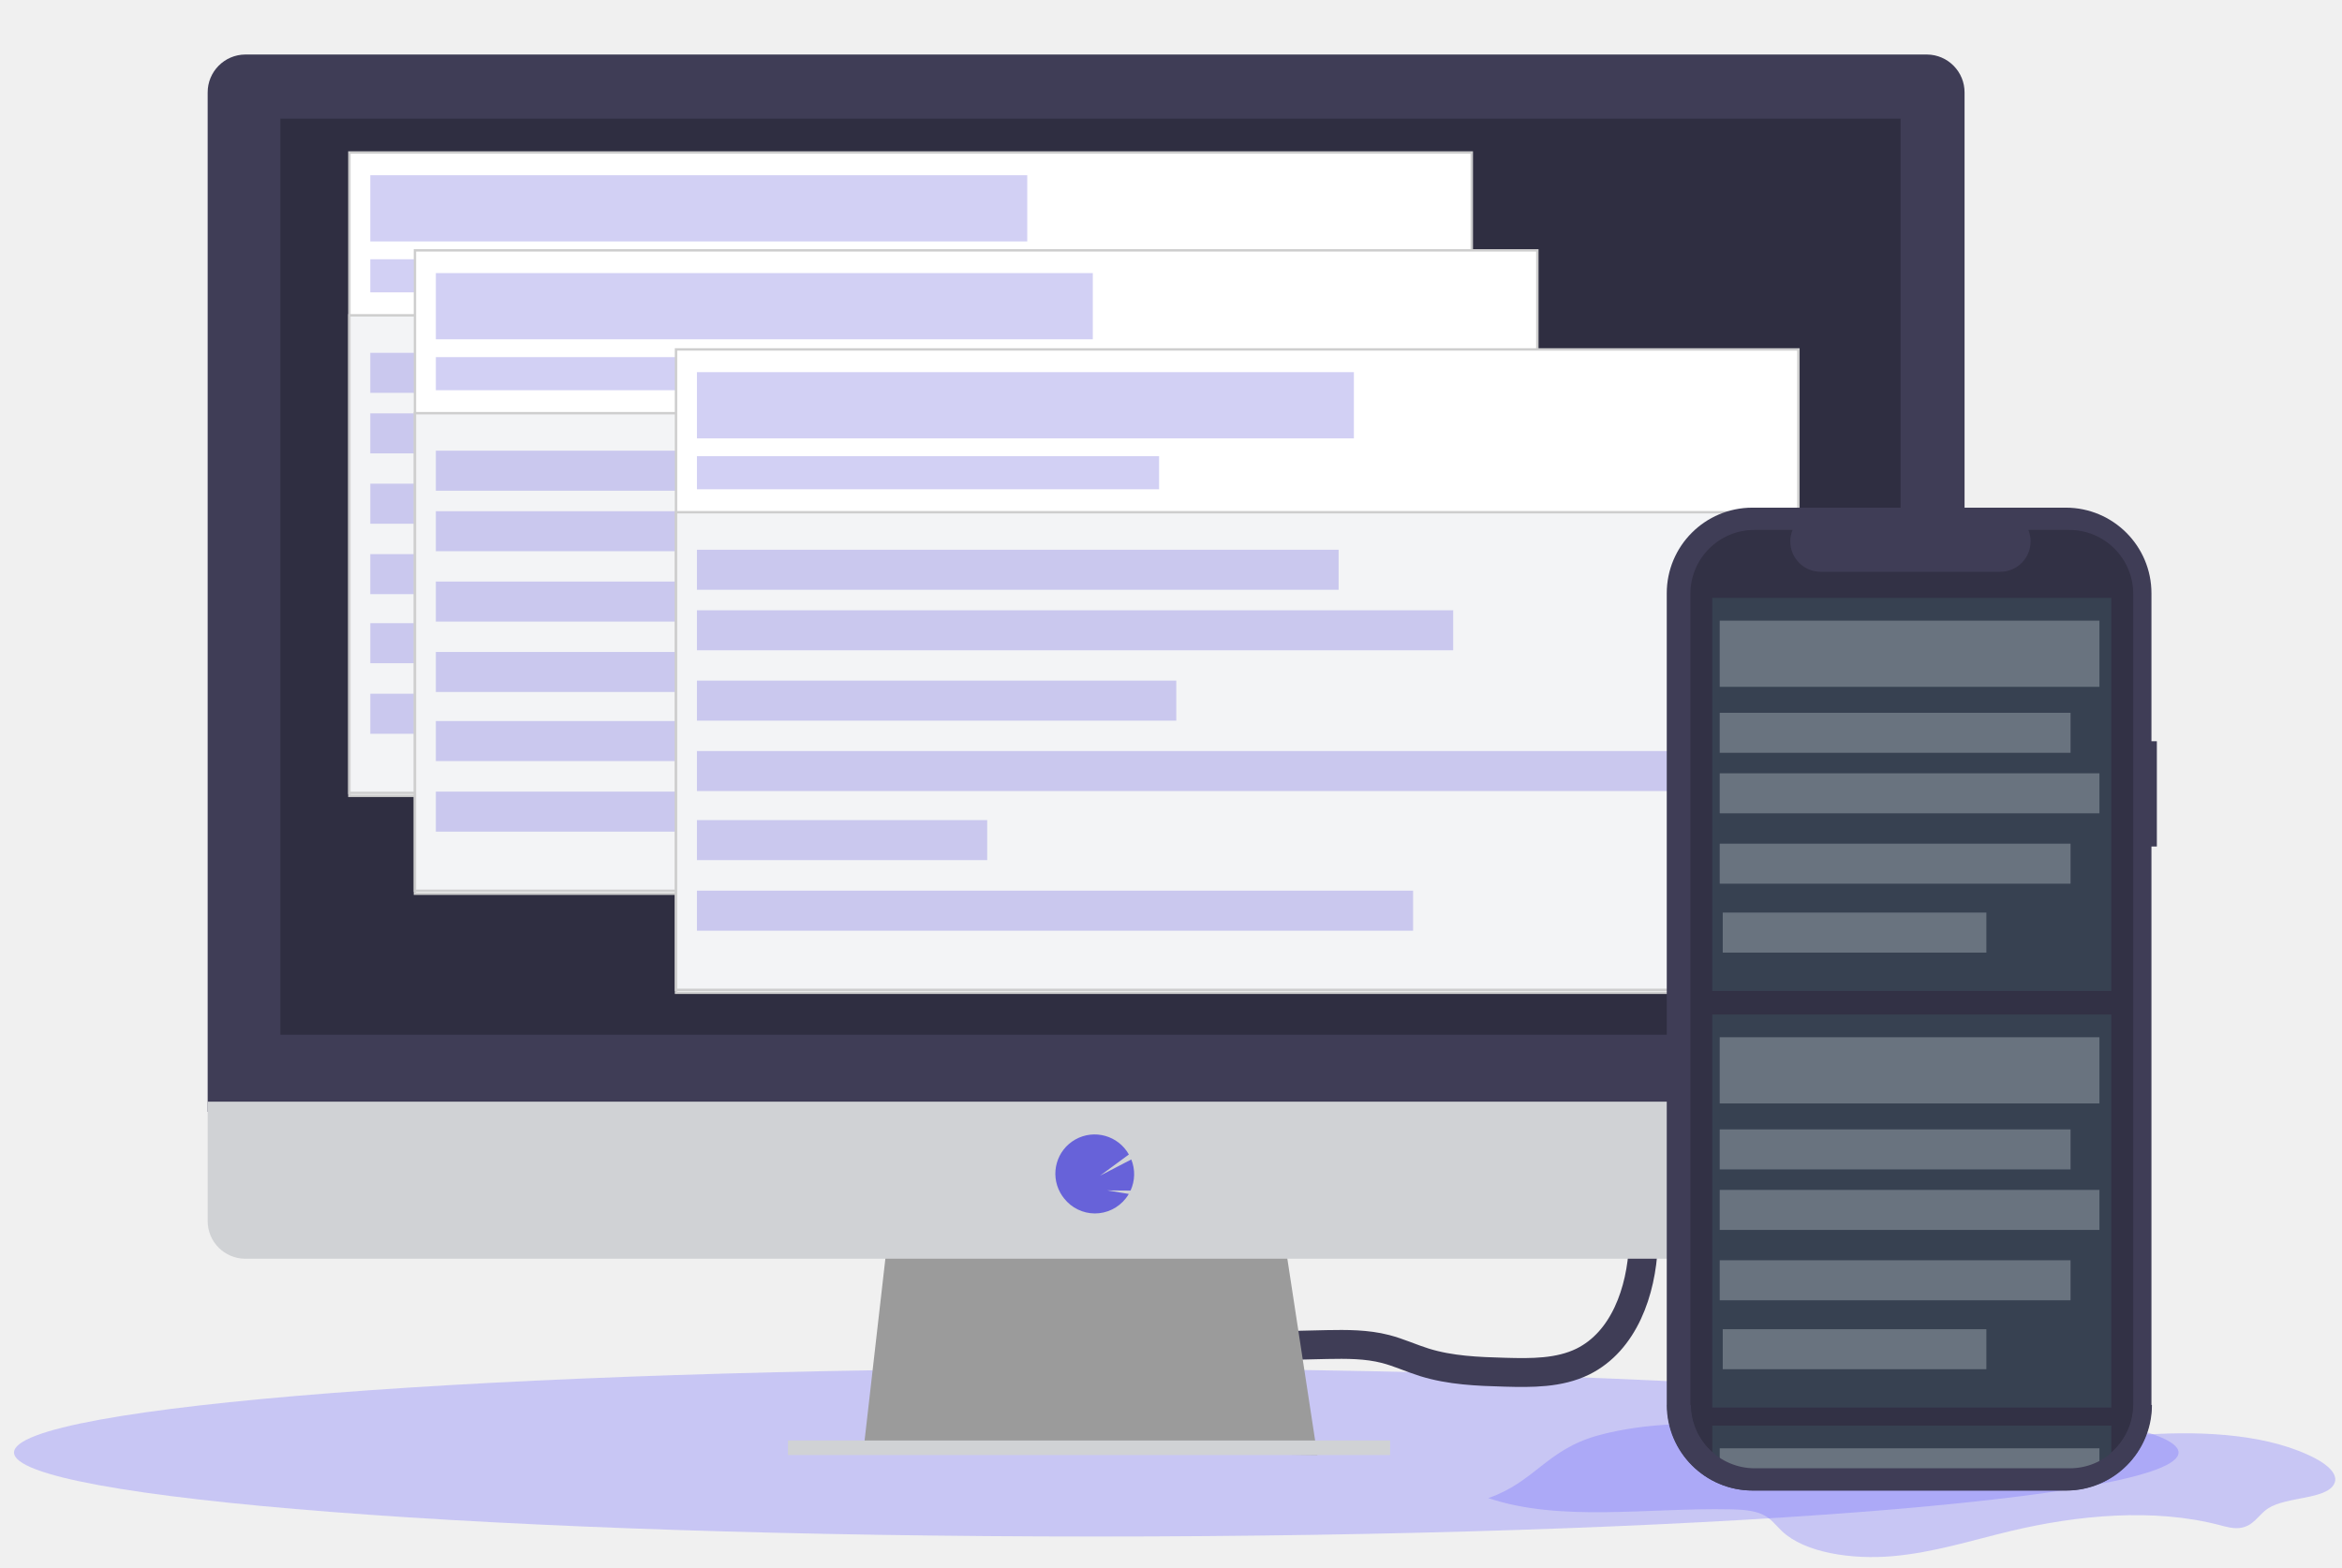
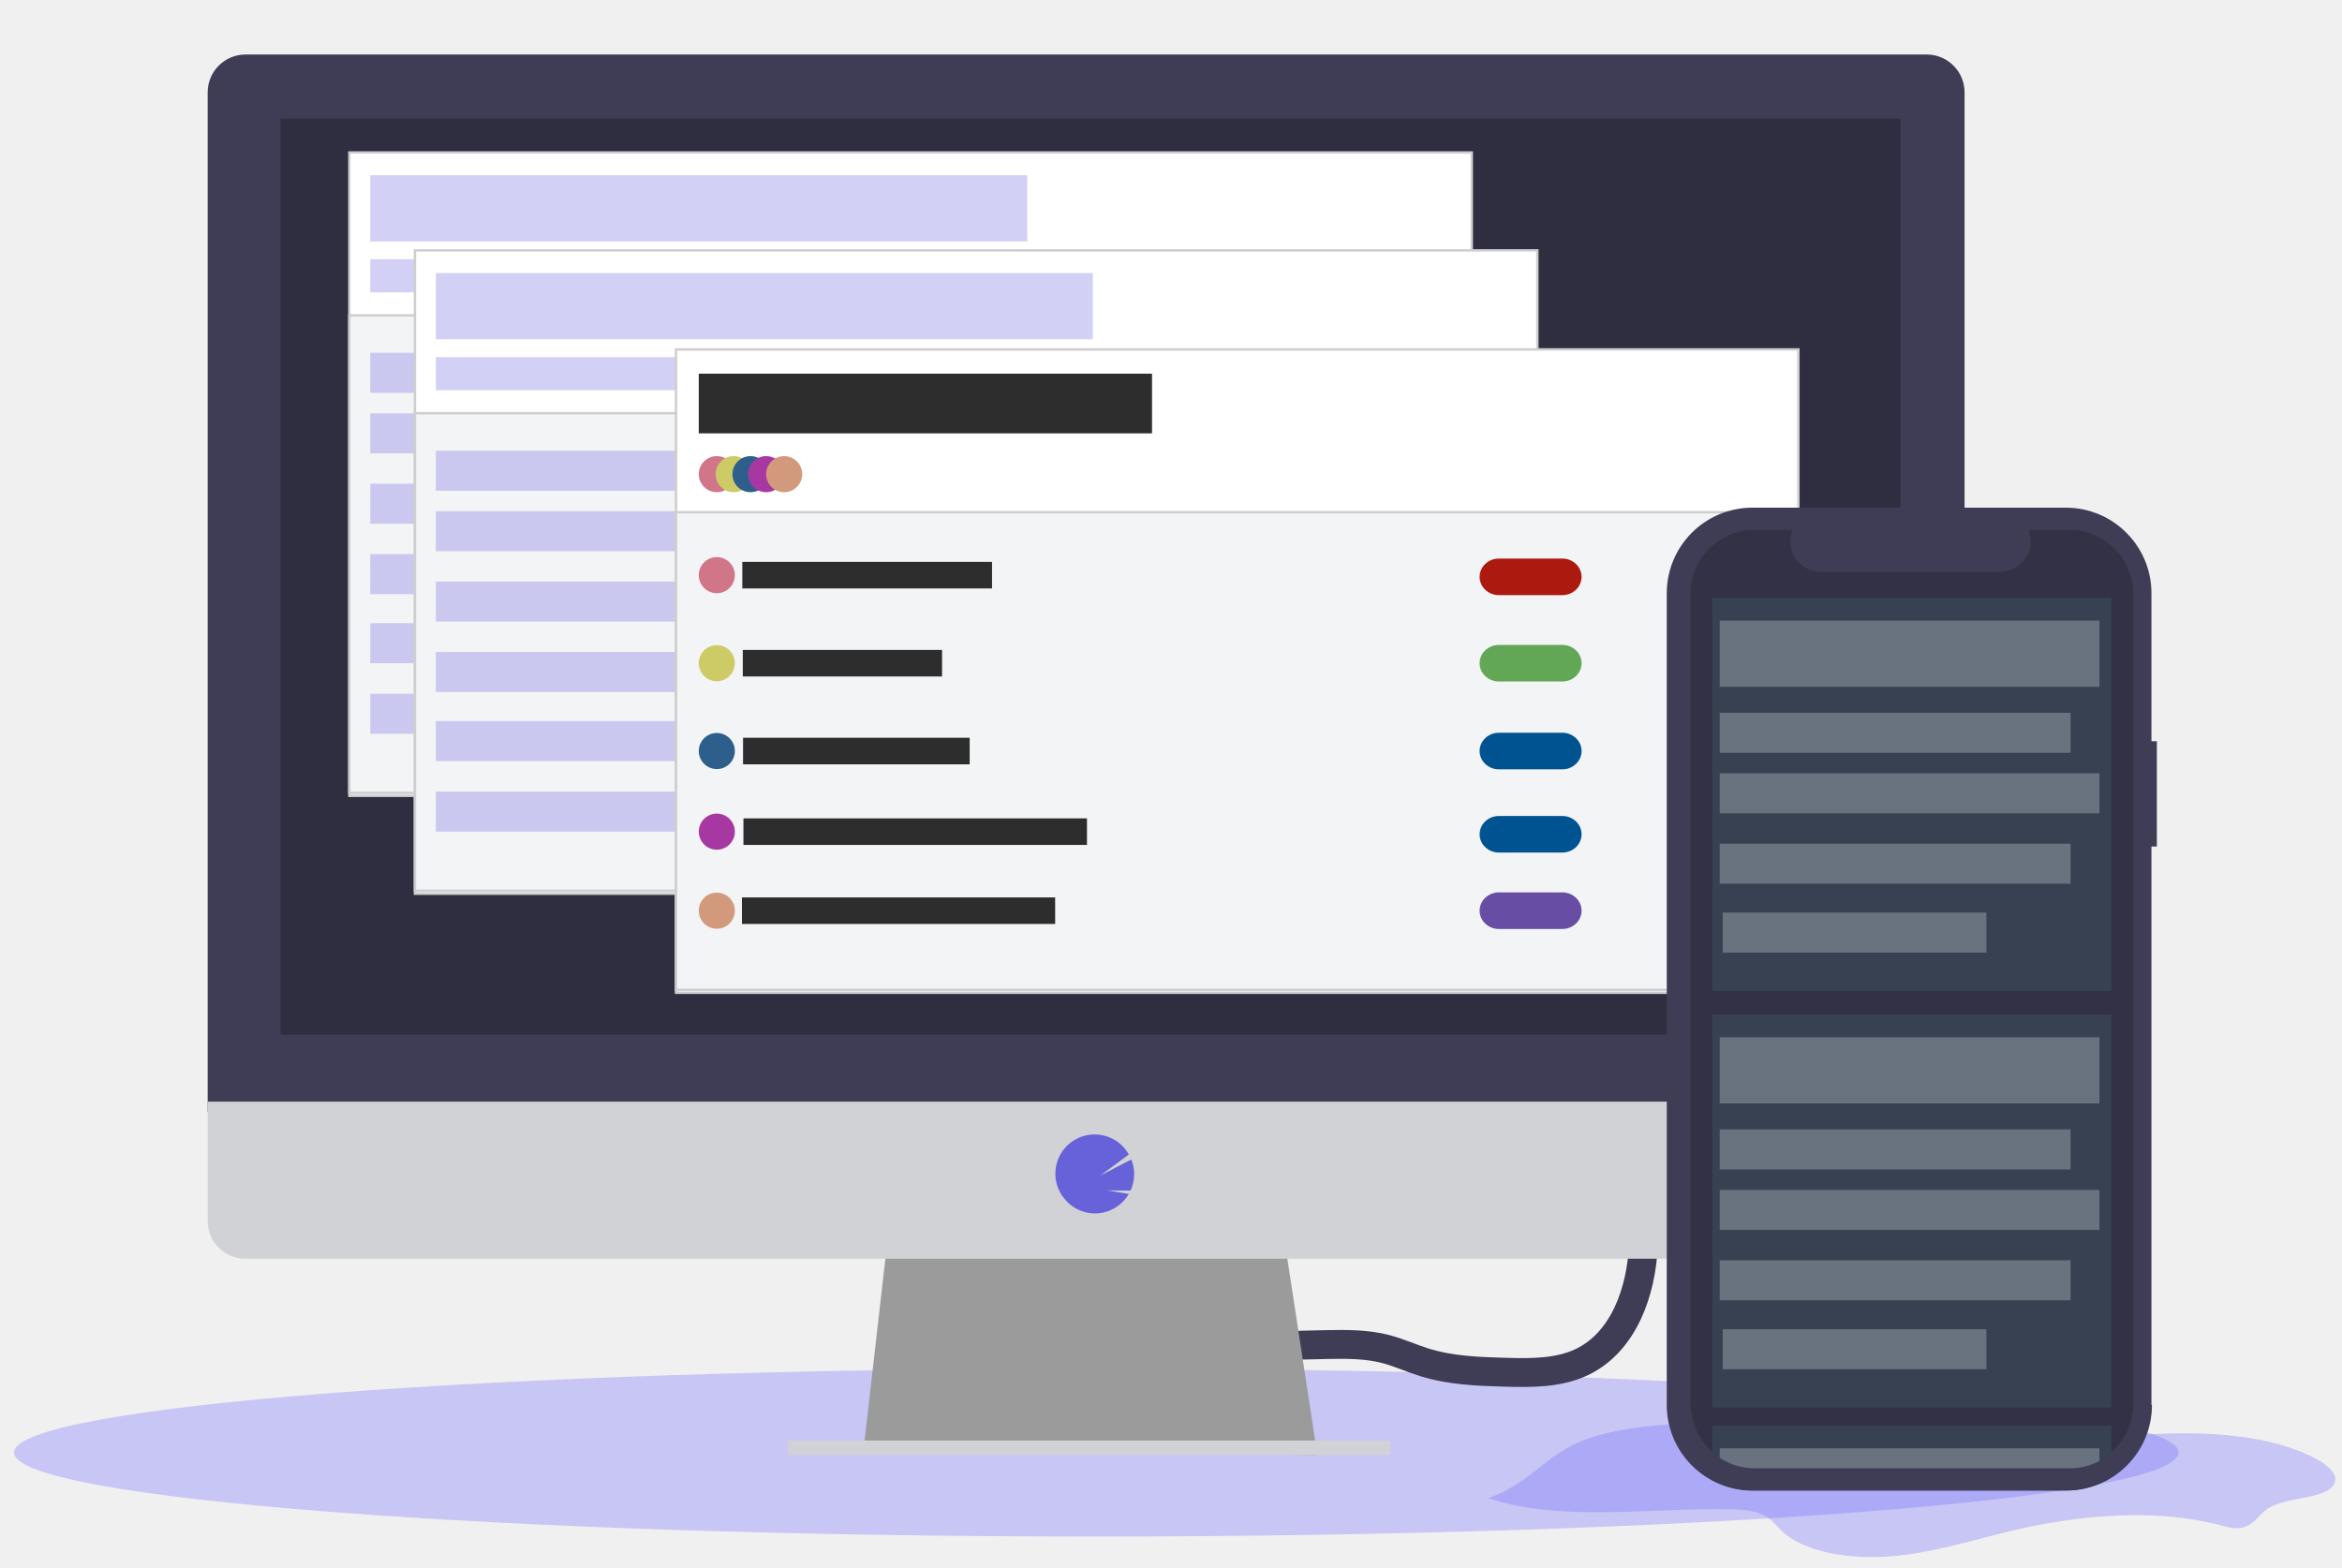
- <svg xmlns="http://www.w3.org/2000/svg" version="1.1" id="eb846191-07fb-429d-a36d-4b9eed5e0368" x="0px" y="0px" width="973.565px" height="651.813px" viewBox="0 0 973.565 651.813" enable-background="new 0 0 973.565 651.813" xml:space="preserve">
+ <svg xmlns="http://www.w3.org/2000/svg" version="1.1" id="eb846191-07fb-429d-a36d-4b9eed5e0368" x="0px" y="0px" width="973.564px" height="651.813px" viewBox="0 0 973.564 651.813" enable-background="new 0 0 973.564 651.813" xml:space="preserve">
  <g display="none">
-     <path display="inline" opacity="0.1" fill="#6C63FF" enable-background="new    " d="M12.832,341.004   c16.266,59.427,50.705,110.797,105.128,135.697c113.102,51.746,368.177,25.059,558.549-5.606   c96.195-15.443,183.511-58.106,247.891-121.121L12.832,341.004z" />
-     <path display="inline" opacity="0.1" fill="#6C63FF" enable-background="new    " d="M1011.123,61.3H906.67   c-4.988,0-9.027-3.455-9.027-7.717c0-4.262,4.039-7.717,9.027-7.717h18.056c-4.985,0-9.027-3.455-9.027-7.716   c0-4.263,4.042-7.717,9.027-7.717h-12.893c-4.988,0-9.026-3.454-9.026-7.716S906.844,15,911.833,15h54.517   c-12.096-4.805-26.236-8.225-42.521-10.02c-148.655-16.322-201.73-5.525-220.453,5.606c-23.098,13.695-48.866,23.771-76.406,28.625   C535.25,55.38,363.721,74.843,208.255,32.98c-77.27-20.824-134.703,14.352-169.119,73.106h990.12   c-1.294-17.075-5.163-32.838-12.266-46.645C1015.356,60.642,1013.276,61.301,1011.123,61.3z" />
-     <path display="inline" opacity="0.1" fill="#6C63FF" enable-background="new    " d="M3.968,216.986   c-4.013,34.56-2.651,69.423,4.048,103.677l917.076,28.662c25.528-25.097,46.964-53.037,63.721-83.051L3.968,216.986z    M366.682,290.951h-18.059c4.988,0,9.031,3.452,9.031,7.716c0,4.26-4.043,7.716-9.031,7.716H244.172   c-4.986,0-9.029-3.456-9.029-7.716c0-4.264,4.043-7.716,9.029-7.716h18.056c-4.985,0-9.028-3.457-9.028-7.717   c0-4.262,4.043-7.719,9.028-7.719l0,0h-12.893c-4.987,0-9.028-3.454-9.028-7.716c0-4.261,4.041-7.716,9.028-7.716l0,0h104.454   c4.986,0,9.029,3.455,9.029,7.716c0,4.263-4.042,7.716-9.029,7.716h12.894c4.985,0,9.028,3.457,9.028,7.719   C375.711,287.494,371.668,290.951,366.682,290.951z" />
-     <path display="inline" opacity="0.1" fill="#6C63FF" enable-background="new    " d="M1029.301,106.615L28.068,127.437   c-12.171,26.751-20.202,57-23.95,88.364H1011.76c6.577-18.419,11.444-37.253,14.552-56.327   C1029.31,141.037,1030.511,123.217,1029.301,106.615z M207.384,174.819h-18.058c4.985,0,9.028,3.455,9.028,7.717   c0,4.262-4.043,7.716-9.028,7.716H84.872c-4.986,0-9.029-3.454-9.029-7.716c0-4.262,4.043-7.717,9.029-7.717h18.058   c-4.986,0-9.03-3.455-9.03-7.717s4.044-7.717,9.03-7.717H90.035c-4.986,0-9.029-3.455-9.029-7.717c0-4.261,4.043-7.716,9.029-7.716   h104.454c4.986,0,9.028,3.455,9.028,7.716c0,4.263-4.042,7.717-9.028,7.717h12.895c4.986,0,9.028,3.455,9.028,7.717   S212.369,174.819,207.384,174.819z" />
+     <path display="inline" opacity="0.1" fill="#6C63FF" enable-background="new    " d="M12.832,341.004   C29.1,400.431,63.537,451.801,117.96,476.702c113.104,51.746,368.181,25.059,558.553-5.607   c96.19-15.439,183.511-58.104,247.891-121.119L12.832,341.004z" />
+     <path display="inline" opacity="0.1" fill="#6C63FF" enable-background="new    " d="M1011.122,61.3H906.674   c-4.988,0-9.027-3.455-9.027-7.717c0-4.262,4.039-7.717,9.027-7.717h18.056c-4.985,0-9.027-3.455-9.027-7.716   c0-4.263,4.042-7.717,9.027-7.717h-12.896c-4.984,0-9.022-3.454-9.022-7.716c0-4.262,4.037-7.717,9.022-7.717h54.521   c-12.096-4.805-26.236-8.225-42.521-10.02C775.177-11.342,722.1-0.545,703.376,10.586c-23.098,13.695-48.861,23.771-76.401,28.625   c-91.724,16.169-263.25,35.632-418.72-6.231c-77.27-20.824-134.699,14.352-169.115,73.106h990.12   c-1.294-17.075-5.163-32.838-12.271-46.645C1015.356,60.642,1013.276,61.301,1011.122,61.3z" />
+     <path display="inline" opacity="0.1" fill="#6C63FF" enable-background="new    " d="M3.968,216.986   c-4.013,34.56-2.647,69.423,4.052,103.677l917.076,28.662c25.523-25.097,46.964-53.037,63.721-83.051L3.968,216.986z    M366.682,290.951H348.62c4.988,0,9.031,3.452,9.031,7.716c0,4.26-4.043,7.716-9.031,7.716H244.17   c-4.982,0-9.025-3.456-9.025-7.716c0-4.264,4.043-7.716,9.025-7.716h18.06c-4.984,0-9.027-3.457-9.027-7.717   c0-4.262,4.043-7.719,9.027-7.719l0,0h-12.896c-4.983,0-9.024-3.454-9.024-7.716c0-4.261,4.041-7.716,9.024-7.716l0,0h104.453   c4.986,0,9.029,3.455,9.029,7.716c0,4.263-4.042,7.716-9.029,7.716h12.896c4.984,0,9.028,3.457,9.028,7.719   C375.715,287.494,371.672,290.951,366.682,290.951z" />
+     <path display="inline" opacity="0.1" fill="#6C63FF" enable-background="new    " d="M1029.302,106.615L28.068,127.437   c-12.171,26.751-20.201,57-23.949,88.364H1011.76c6.577-18.419,11.439-37.253,14.552-56.327   C1029.31,141.037,1030.511,123.217,1029.302,106.615z M207.384,174.819h-18.058c4.984,0,9.027,3.455,9.027,7.717   c0,4.262-4.043,7.716-9.027,7.716H84.872c-4.982,0-9.029-3.454-9.029-7.716c0-4.262,4.047-7.717,9.029-7.717h18.062   c-4.986,0-9.03-3.455-9.03-7.717s4.044-7.717,9.03-7.717H90.035c-4.986,0-9.029-3.455-9.029-7.717c0-4.261,4.043-7.716,9.029-7.716   h104.453c4.986,0,9.028,3.455,9.028,7.716c0,4.263-4.042,7.717-9.028,7.717h12.896c4.986,0,9.028,3.455,9.028,7.717   S212.369,174.819,207.384,174.819z" />
  </g>
  <g>
    <g>
-       <path id="stand_stand" opacity="0.3" fill="#6C63FF" enable-background="new    " d="M455.728,568.948    c248.473,0,449.898,15.643,449.898,34.932c0,19.296-201.426,34.936-449.898,34.936c-248.472,0-449.898-15.64-449.898-34.936    C5.83,584.59,207.256,568.948,455.728,568.948z" />
-       <path id="svg_29" fill="none" stroke="#3F3D56" stroke-width="12" stroke-miterlimit="10" d="M508.922,575.596l0.298-14.989    c14.113-0.803,28.229-1.341,42.343-1.607c8.193-0.15,16.492-0.204,24.421,1.852c5.494,1.428,10.692,3.842,16.112,5.534    c10.798,3.367,22.23,3.811,33.566,4.118c11,0.308,22.486,0.415,32.361-4.443c17.097-8.47,24.285-29.27,25.121-48.315    c0.836-19.043-2.953-38.235-0.318-57.163" />
-       <polygon id="arm_stand" fill="#9B9B9B" points="547.624,604.929 358.995,602.518 359.545,597.679 368.67,517.872 534.317,517.872    546.513,597.679 547.445,603.724   " />
-       <rect id="svg_32" x="327.556" y="598.887" fill="#D0D2D5" width="250.301" height="6.042" />
-       <path id="svg_33" fill="#3F3D56" d="M816.664,38.545c0.076-8.694-6.91-15.802-15.604-15.879c-0.021,0-0.042,0-0.064,0H101.991    c-8.699,0.047-15.713,7.137-15.667,15.835c0,0.015,0,0.029,0,0.044v423.709h730.339V38.545z" />
-       <path id="svg_34" fill="#D0D2D5" d="M86.325,458.019v49.64c0,8.651,7.014,15.664,15.667,15.664h699.004    c8.653,0,15.668-7.013,15.668-15.664v-49.64H86.325L86.325,458.019z" />
-       <rect id="svg_35" x="116.559" y="49.321" fill="#2F2E41" width="673.502" height="380.89" />
-       <path id="svg_36" fill="#6762D9" d="M455.126,504.494c5.009,0,9.743-2.301,12.841-6.238l0,0c0.465-0.594,0.89-1.219,1.27-1.87    l-8.956-1.475l9.687,0.075c1.878-4.084,1.989-8.768,0.308-12.937l-12.988,6.743l11.982-8.807    c-4.409-7.863-14.358-10.665-22.222-6.254c-7.863,4.406-10.664,14.357-6.255,22.219c0.452,0.81,0.973,1.575,1.556,2.296l0,0    C445.427,502.175,450.135,504.476,455.126,504.494L455.126,504.494z" />
+       <path id="stand_stand" opacity="0.3" fill="#6C63FF" enable-background="new    " d="M455.728,568.948    c248.473,0,449.897,15.643,449.897,34.932c0,19.297-201.43,34.939-449.897,34.939c-248.475,0-449.898-15.643-449.898-34.939    C5.83,584.59,207.256,568.948,455.728,568.948z" />
+       <path id="svg_29" fill="none" stroke="#3F3D56" stroke-width="12" stroke-miterlimit="10" d="M508.926,575.596l0.298-14.988    c14.109-0.805,28.229-1.342,42.343-1.607c8.193-0.15,16.492-0.205,24.421,1.852c5.494,1.436,10.692,3.85,16.112,5.533    c10.798,3.367,22.229,3.814,33.563,4.119c11,0.314,22.486,0.414,32.361-4.438c17.097-8.477,24.285-29.271,25.121-48.314    s-2.953-38.236-0.318-57.164" />
+       <polygon id="arm_stand" fill="#9B9B9B" points="547.623,604.928 358.994,602.518 359.549,597.678 368.674,517.872    534.317,517.872 546.513,597.678 547.445,603.723   " />
+       <rect id="svg_32" x="327.556" y="598.887" fill="#D0D2D5" width="250.301" height="6.041" />
+       <path id="svg_33" fill="#3F3D56" d="M816.663,38.545c0.076-8.694-6.905-15.802-15.604-15.879c-0.021,0-0.042,0-0.064,0H101.991    c-8.699,0.047-15.714,7.137-15.667,15.835c0,0.015,0,0.029,0,0.044v423.709h730.338L816.663,38.545L816.663,38.545z" />
+       <path id="svg_34" fill="#D0D2D5" d="M86.325,458.018v49.641c0,8.65,7.014,15.664,15.667,15.664h699.003    c8.653,0,15.669-7.014,15.669-15.664v-49.641H86.325L86.325,458.018z" />
+       <rect id="svg_35" x="116.559" y="49.321" fill="#2F2E41" width="673.502" height="380.891" />
+       <path id="svg_36" fill="#6762D9" d="M455.13,504.495c5.009,0,9.738-2.301,12.841-6.238l0,0c0.465-0.594,0.89-1.219,1.27-1.871    l-8.956-1.475l9.688,0.076c1.878-4.084,1.985-8.77,0.308-12.938l-12.988,6.742l11.982-8.807    c-4.409-7.863-14.358-10.664-22.222-6.262c-7.864,4.406-10.664,14.357-6.255,22.227c0.447,0.811,0.973,1.576,1.556,2.297l0,0    C445.427,502.174,450.135,504.475,455.13,504.495L455.13,504.495z" />
    </g>
    <g>
      <g>
        <rect x="145.235" y="63.401" fill="#FFFFFF" stroke="#CECECE" stroke-miterlimit="10" width="466.583" height="267.467" />
        <rect x="145.235" y="131.091" fill="#F3F4F6" stroke="#CECECE" stroke-miterlimit="10" width="466.583" height="198.568" />
      </g>
      <g>
        <rect x="153.927" y="72.853" fill="#6862D9" fill-opacity="0.3" width="273.1" height="27.522" />
        <rect x="153.927" y="146.69" fill="#6862D9" fill-opacity="0.3" width="266.75" height="16.638" />
        <rect x="153.927" y="171.85" fill="#6862D9" fill-opacity="0.3" width="314.384" height="16.637" />
        <rect x="153.929" y="201.1" fill="#6862D9" fill-opacity="0.3" width="199.266" height="16.639" />
-         <rect x="153.927" y="230.375" fill="#6862D9" fill-opacity="0.3" width="440.61" height="16.639" />
+         <rect x="153.927" y="230.375" fill="#6862D9" fill-opacity="0.3" width="440.605" height="16.639" />
        <rect x="153.929" y="259.087" fill="#6862D9" fill-opacity="0.3" width="120.671" height="16.64" />
        <rect x="153.929" y="288.427" fill="#6862D9" fill-opacity="0.3" width="297.707" height="16.64" />
        <rect x="153.927" y="107.785" fill="#6862D9" fill-opacity="0.3" width="192.124" height="13.76" />
      </g>
    </g>
    <g>
      <g>
-         <rect x="172.49" y="104.091" fill="#FFFFFF" stroke="#CECECE" stroke-miterlimit="10" width="466.581" height="267.469" />
-         <rect x="172.49" y="171.781" fill="#F3F4F6" stroke="#CECECE" stroke-miterlimit="10" width="466.581" height="198.566" />
+         <rect x="172.49" y="104.091" fill="#FFFFFF" stroke="#CECECE" stroke-miterlimit="10" width="466.58" height="267.469" />
+         <rect x="172.49" y="171.781" fill="#F3F4F6" stroke="#CECECE" stroke-miterlimit="10" width="466.58" height="198.566" />
      </g>
      <g>
        <rect x="181.181" y="113.543" fill="#6862D9" fill-opacity="0.3" width="273.101" height="27.522" />
        <rect x="181.181" y="187.38" fill="#6862D9" fill-opacity="0.3" width="266.75" height="16.638" />
        <rect x="181.181" y="212.541" fill="#6862D9" fill-opacity="0.3" width="314.383" height="16.637" />
        <rect x="181.182" y="241.791" fill="#6862D9" fill-opacity="0.3" width="199.266" height="16.638" />
        <rect x="181.181" y="271.064" fill="#6862D9" fill-opacity="0.3" width="440.612" height="16.64" />
        <rect x="181.182" y="299.778" fill="#6862D9" fill-opacity="0.3" width="120.672" height="16.638" />
-         <rect x="181.182" y="329.12" fill="#6862D9" fill-opacity="0.3" width="297.71" height="16.638" />
+         <rect x="181.182" y="329.12" fill="#6862D9" fill-opacity="0.3" width="297.71" height="16.639" />
        <rect x="181.181" y="148.475" fill="#6862D9" fill-opacity="0.3" width="192.124" height="13.76" />
      </g>
    </g>
    <g>
      <g>
-         <rect x="281.017" y="145.273" fill="#FFFFFF" stroke="#CECECE" stroke-miterlimit="10" width="466.582" height="267.469" />
+         <rect x="281.017" y="145.273" fill="#FFFFFF" stroke="#CECECE" stroke-miterlimit="10" width="466.582" height="267.47" />
        <rect x="281.017" y="212.961" fill="#F3F4F6" stroke="#CECECE" stroke-miterlimit="10" width="466.582" height="198.567" />
      </g>
      <g>
-         <rect x="289.71" y="154.725" fill="#6862D9" fill-opacity="0.3" width="273.099" height="27.522" />
-         <rect x="289.71" y="228.561" fill="#6862D9" fill-opacity="0.3" width="266.748" height="16.638" />
-         <rect x="289.71" y="253.721" fill="#6862D9" fill-opacity="0.3" width="314.382" height="16.639" />
-         <rect x="289.711" y="282.971" fill="#6862D9" fill-opacity="0.3" width="199.266" height="16.64" />
-         <rect x="289.71" y="312.243" fill="#6862D9" fill-opacity="0.3" width="440.611" height="16.639" />
-         <rect x="289.711" y="340.958" fill="#6862D9" fill-opacity="0.3" width="120.671" height="16.639" />
-         <rect x="289.711" y="370.299" fill="#6862D9" fill-opacity="0.3" width="297.709" height="16.641" />
-         <rect x="289.71" y="189.656" fill="#6862D9" fill-opacity="0.3" width="192.124" height="13.76" />
+         <rect x="289.71" y="231.447" fill="none" width="454.515" height="16.638" />
+         <rect x="289.711" y="267.407" fill="none" width="454.514" height="16.64" />
+         <rect x="289.71" y="303.925" fill="none" width="454.515" height="16.638" />
+         <rect x="289.711" y="337.438" fill="none" width="454.514" height="16.641" />
+         <rect x="289.711" y="370.299" fill="none" width="454.514" height="16.641" />
+         <rect x="290.477" y="155.355" fill="#2D2D2D" width="188.415" height="24.813" />
      </g>
    </g>
  </g>
  <g>
    <g>
-       <path opacity="0.3" fill="#6C63FF" enable-background="new    " d="M618.694,622.843c29.994,10.083,66.588,3.951,100.617,4.66    c4.66,0.1,9.589,0.389,13.327,2.129c3.738,1.739,5.575,4.577,8.14,6.979c9.535,8.994,29.07,11.885,46.15,10.358    c17.078-1.525,32.74-6.574,48.82-10.42c27.859-6.651,59.707-9.673,87.184-2.426c2.525,0.665,5.18,1.428,7.881,1.168    c6.026-0.596,7.818-5.417,12.029-8.17c7.628-4.974,24.129-3.624,27.461-10.177c1.961-3.813-2.547-7.78-7.452-10.405    c-18.781-10.039-45.647-11.694-70.226-10.145c-24.579,1.548-48.745,5.819-73.453,5.836c-30.779,0-60.522-6.554-91.006-9.239    c-21.114-1.86-44.158-1.631-63.955,3.814C642.815,602.773,638.085,616.076,618.694,622.843z" />
+       <path opacity="0.3" fill="#6C63FF" enable-background="new    " d="M618.694,622.842c29.994,10.084,66.588,3.951,100.617,4.66    c4.66,0.1,9.589,0.389,13.327,2.129c3.737,1.74,5.575,4.578,8.14,6.98c9.535,8.986,29.07,11.885,46.15,10.354    c17.078-1.521,32.74-6.574,48.82-10.42c27.854-6.65,59.707-9.674,87.184-2.426c2.525,0.664,5.18,1.428,7.881,1.168    c6.026-0.596,7.818-5.418,12.029-8.17c7.628-4.979,24.129-3.625,27.461-10.178c1.961-3.814-2.547-7.779-7.452-10.404    c-18.781-10.039-45.647-11.695-70.226-10.146c-24.579,1.553-48.745,5.82-73.453,5.836c-30.779,0-60.522-6.553-91.006-9.234    c-21.114-1.859-44.158-1.631-63.955,3.813C642.815,602.774,638.089,616.077,618.694,622.842z" />
      <g>
-         <path fill="#3F3D56" d="M896.6,308.158h-2.245v-61.501c0-19.658-15.937-35.595-35.595-35.595l0,0H728.463     c-19.658,0-35.595,15.936-35.595,35.595l0,0v337.397c0,19.659,15.937,35.596,35.594,35.596c0,0,0,0,0.001,0H858.76     c19.658,0,35.595-15.937,35.595-35.596l0,0V351.935h2.245V308.158z" />
-         <path opacity="0.2" enable-background="new    " d="M860.197,220.322h-17.009c2.635,6.458-0.467,13.83-6.924,16.463     c-1.514,0.618-3.134,0.936-4.769,0.936h-74.646c-6.975,0-12.629-5.655-12.628-12.63c0.001-1.635,0.318-3.255,0.936-4.769h-15.886     c-14.681,0-26.581,11.901-26.581,26.582v336.903c0,14.68,11.9,26.581,26.581,26.581l0,0h130.926     c14.68,0,26.581-11.901,26.581-26.581l0,0V246.904C886.778,232.224,874.877,220.322,860.197,220.322L860.197,220.322z" />
+         <path fill="#3F3D56" d="M896.6,308.158h-2.245v-61.501c0-19.658-15.937-35.595-35.595-35.595l0,0H728.467     c-19.658,0-35.6,15.936-35.6,35.595l0,0v337.396c0,19.66,15.938,35.598,35.599,35.598c0,0,0,0,0.001,0H858.76     c19.658,0,35.595-15.938,35.595-35.598l0,0V351.935h2.245V308.158z" />
+         <path opacity="0.2" enable-background="new    " d="M860.197,220.322h-17.009c2.635,6.458-0.467,13.83-6.924,16.463     c-1.514,0.618-3.134,0.936-4.771,0.936h-74.646c-6.978,0-12.629-5.655-12.628-12.63c0.001-1.635,0.314-3.255,0.936-4.769H729.27     c-14.681,0-26.581,11.901-26.581,26.582v336.903c0,14.68,11.9,26.58,26.581,26.58l0,0h130.926c14.685,0,26.581-11.9,26.581-26.58     l0,0V246.904C886.778,232.224,874.881,220.322,860.197,220.322L860.197,220.322z" />
      </g>
    </g>
    <g>
      <g>
-         <rect x="711.792" y="248.58" fill="#374151" width="165.884" height="163.415" />
+         <rect x="711.792" y="248.58" fill="#374151" width="165.888" height="163.415" />
      </g>
      <g>
-         <rect x="714.883" y="258.032" fill="#DCE7EB" fill-opacity="0.3" width="157.846" height="27.522" />
-         <rect x="714.883" y="296.343" fill="#DCE7EB" fill-opacity="0.3" width="145.846" height="16.638" />
-         <rect x="714.883" y="321.503" fill="#DCE7EB" fill-opacity="0.3" width="157.846" height="16.638" />
-         <rect x="714.883" y="350.752" fill="#DCE7EB" fill-opacity="0.3" width="145.846" height="16.641" />
+         <rect x="714.885" y="258.032" fill="#DCE7EB" fill-opacity="0.3" width="157.846" height="27.522" />
+         <rect x="714.885" y="296.343" fill="#DCE7EB" fill-opacity="0.3" width="145.846" height="16.638" />
+         <rect x="714.885" y="321.503" fill="#DCE7EB" fill-opacity="0.3" width="157.846" height="16.638" />
+         <rect x="714.885" y="350.752" fill="#DCE7EB" fill-opacity="0.3" width="145.846" height="16.641" />
        <rect x="716.137" y="379.411" fill="#DCE7EB" fill-opacity="0.3" width="109.591" height="16.639" />
      </g>
    </g>
    <g>
      <g>
-         <rect x="711.792" y="421.786" fill="#374151" width="165.884" height="163.415" />
+         <rect x="711.792" y="421.786" fill="#374151" width="165.888" height="163.416" />
      </g>
      <g>
-         <rect x="714.883" y="431.238" fill="#DCE7EB" fill-opacity="0.3" width="157.846" height="27.522" />
-         <rect x="714.883" y="469.549" fill="#DCE7EB" fill-opacity="0.3" width="145.846" height="16.638" />
-         <rect x="714.883" y="494.708" fill="#DCE7EB" fill-opacity="0.3" width="157.846" height="16.639" />
-         <rect x="714.883" y="523.958" fill="#DCE7EB" fill-opacity="0.3" width="145.846" height="16.641" />
-         <rect x="716.137" y="552.617" fill="#DCE7EB" fill-opacity="0.3" width="109.591" height="16.639" />
+         <rect x="714.885" y="431.239" fill="#DCE7EB" fill-opacity="0.3" width="157.846" height="27.521" />
+         <rect x="714.885" y="469.549" fill="#DCE7EB" fill-opacity="0.3" width="145.846" height="16.637" />
+         <rect x="714.885" y="494.708" fill="#DCE7EB" fill-opacity="0.3" width="157.846" height="16.639" />
+         <rect x="714.885" y="523.958" fill="#DCE7EB" fill-opacity="0.3" width="145.846" height="16.641" />
+         <rect x="716.137" y="552.618" fill="#DCE7EB" fill-opacity="0.3" width="109.591" height="16.639" />
      </g>
    </g>
    <g>
      <g>
-         <rect x="711.793" y="592.686" fill="#374151" width="165.884" height="18.445" />
+         <rect x="711.797" y="592.686" fill="#374151" width="165.884" height="18.445" />
      </g>
      <g>
-         <rect x="714.884" y="602.137" fill="#DCE7EB" fill-opacity="0.3" width="157.846" height="8.994" />
+         <rect x="714.885" y="602.137" fill="#DCE7EB" fill-opacity="0.3" width="157.846" height="8.994" />
      </g>
    </g>
    <path id="phone_shadow" fill="#3F3D56" d="M911.849,100.773" />
  </g>
-   <path fill="#3F3D56" d="M886.967,584.111c-0.134,14.565-11.979,26.334-26.575,26.334H729.466c-14.598,0-26.441-11.769-26.575-26.334  h-9.828c0,19.659,15.937,35.596,35.594,35.596c0,0,0,0,0.001,0h130.298c19.658,0,35.595-15.937,35.595-35.596H886.967z" />
+   <path fill="#3F3D56" d="M886.969,584.112c-0.138,14.564-11.979,26.334-26.575,26.334H729.469c-14.603,0-26.441-11.77-26.575-26.334  h-9.828c0,19.658,15.938,35.596,35.594,35.596c0,0,0,0,0.001,0H858.96c19.657,0,35.599-15.938,35.599-35.596H886.969z" />
+   <rect x="290.477" y="212.961" fill="none" width="453.744" height="12.13" />
+   <g>
+     <path fill="#AC190F" d="M657.461,239.825c0,4.183-3.601,7.605-8,7.605h-26.392c-4.399,0-8-3.422-8-7.605   c0-4.183,3.601-7.604,8-7.604h26.392C653.86,232.22,657.461,235.643,657.461,239.825z" />
+   </g>
+   <g>
+     <path fill="#62A756" d="M657.461,275.727c0,4.183-3.601,7.604-8,7.604h-26.392c-4.399,0-8-3.422-8-7.604s3.601-7.604,8-7.604   h26.392C653.86,268.123,657.461,271.544,657.461,275.727z" />
+   </g>
+   <g>
+     <path fill="#005391" d="M657.461,312.244c0,4.183-3.601,7.604-8,7.604h-26.392c-4.399,0-8-3.422-8-7.604   c0-4.182,3.601-7.604,8-7.604h26.392C653.862,304.639,657.461,308.061,657.461,312.244z" />
+   </g>
+   <g>
+     <path fill="#005391" d="M657.461,346.849c0,4.183-3.601,7.604-8,7.604h-26.392c-4.399,0-8-3.422-8-7.604s3.601-7.604,8-7.604   h26.392C653.862,339.245,657.461,342.667,657.461,346.849z" />
+   </g>
+   <g>
+     <path fill="#674DA4" d="M657.461,378.62c0,4.186-3.601,7.604-8,7.604h-26.392c-4.399,0-8-3.423-8-7.604   c0-4.181,3.601-7.604,8-7.604h26.392C653.862,371.015,657.461,374.437,657.461,378.62z" />
+   </g>
+   <rect x="308.575" y="233.604" fill="#2D2D2D" width="103.806" height="11.042" />
+   <rect x="308.781" y="270.206" fill="#2D2D2D" width="82.828" height="11.042" />
+   <rect x="308.881" y="306.723" fill="#2D2D2D" width="94.208" height="11.042" />
+   <rect x="309.047" y="340.238" fill="#2D2D2D" width="142.804" height="11.041" />
+   <rect x="308.427" y="373.099" fill="#2D2D2D" width="130.2" height="11.041" />
+   <circle fill="#D17589" cx="297.977" cy="239.125" r="7.5" />
+   <circle fill="#CCCB66" cx="297.977" cy="275.727" r="7.5" />
+   <circle fill="#2E5E8C" cx="297.977" cy="312.244" r="7.5" />
+   <circle fill="#A838A1" cx="297.977" cy="345.758" r="7.5" />
+   <circle fill="#D3997C" cx="297.977" cy="378.62" r="7.5" />
+   <circle fill="#D17589" cx="297.977" cy="197.134" r="7.5" />
+   <circle fill="#CCCB66" cx="304.977" cy="197.134" r="7.5" />
+   <circle fill="#2E5E8C" cx="311.977" cy="197.134" r="7.5" />
+   <circle fill="#A838A1" cx="318.477" cy="197.134" r="7.5" />
+   <circle fill="#D3997C" cx="325.977" cy="197.134" r="7.5" />
</svg>
